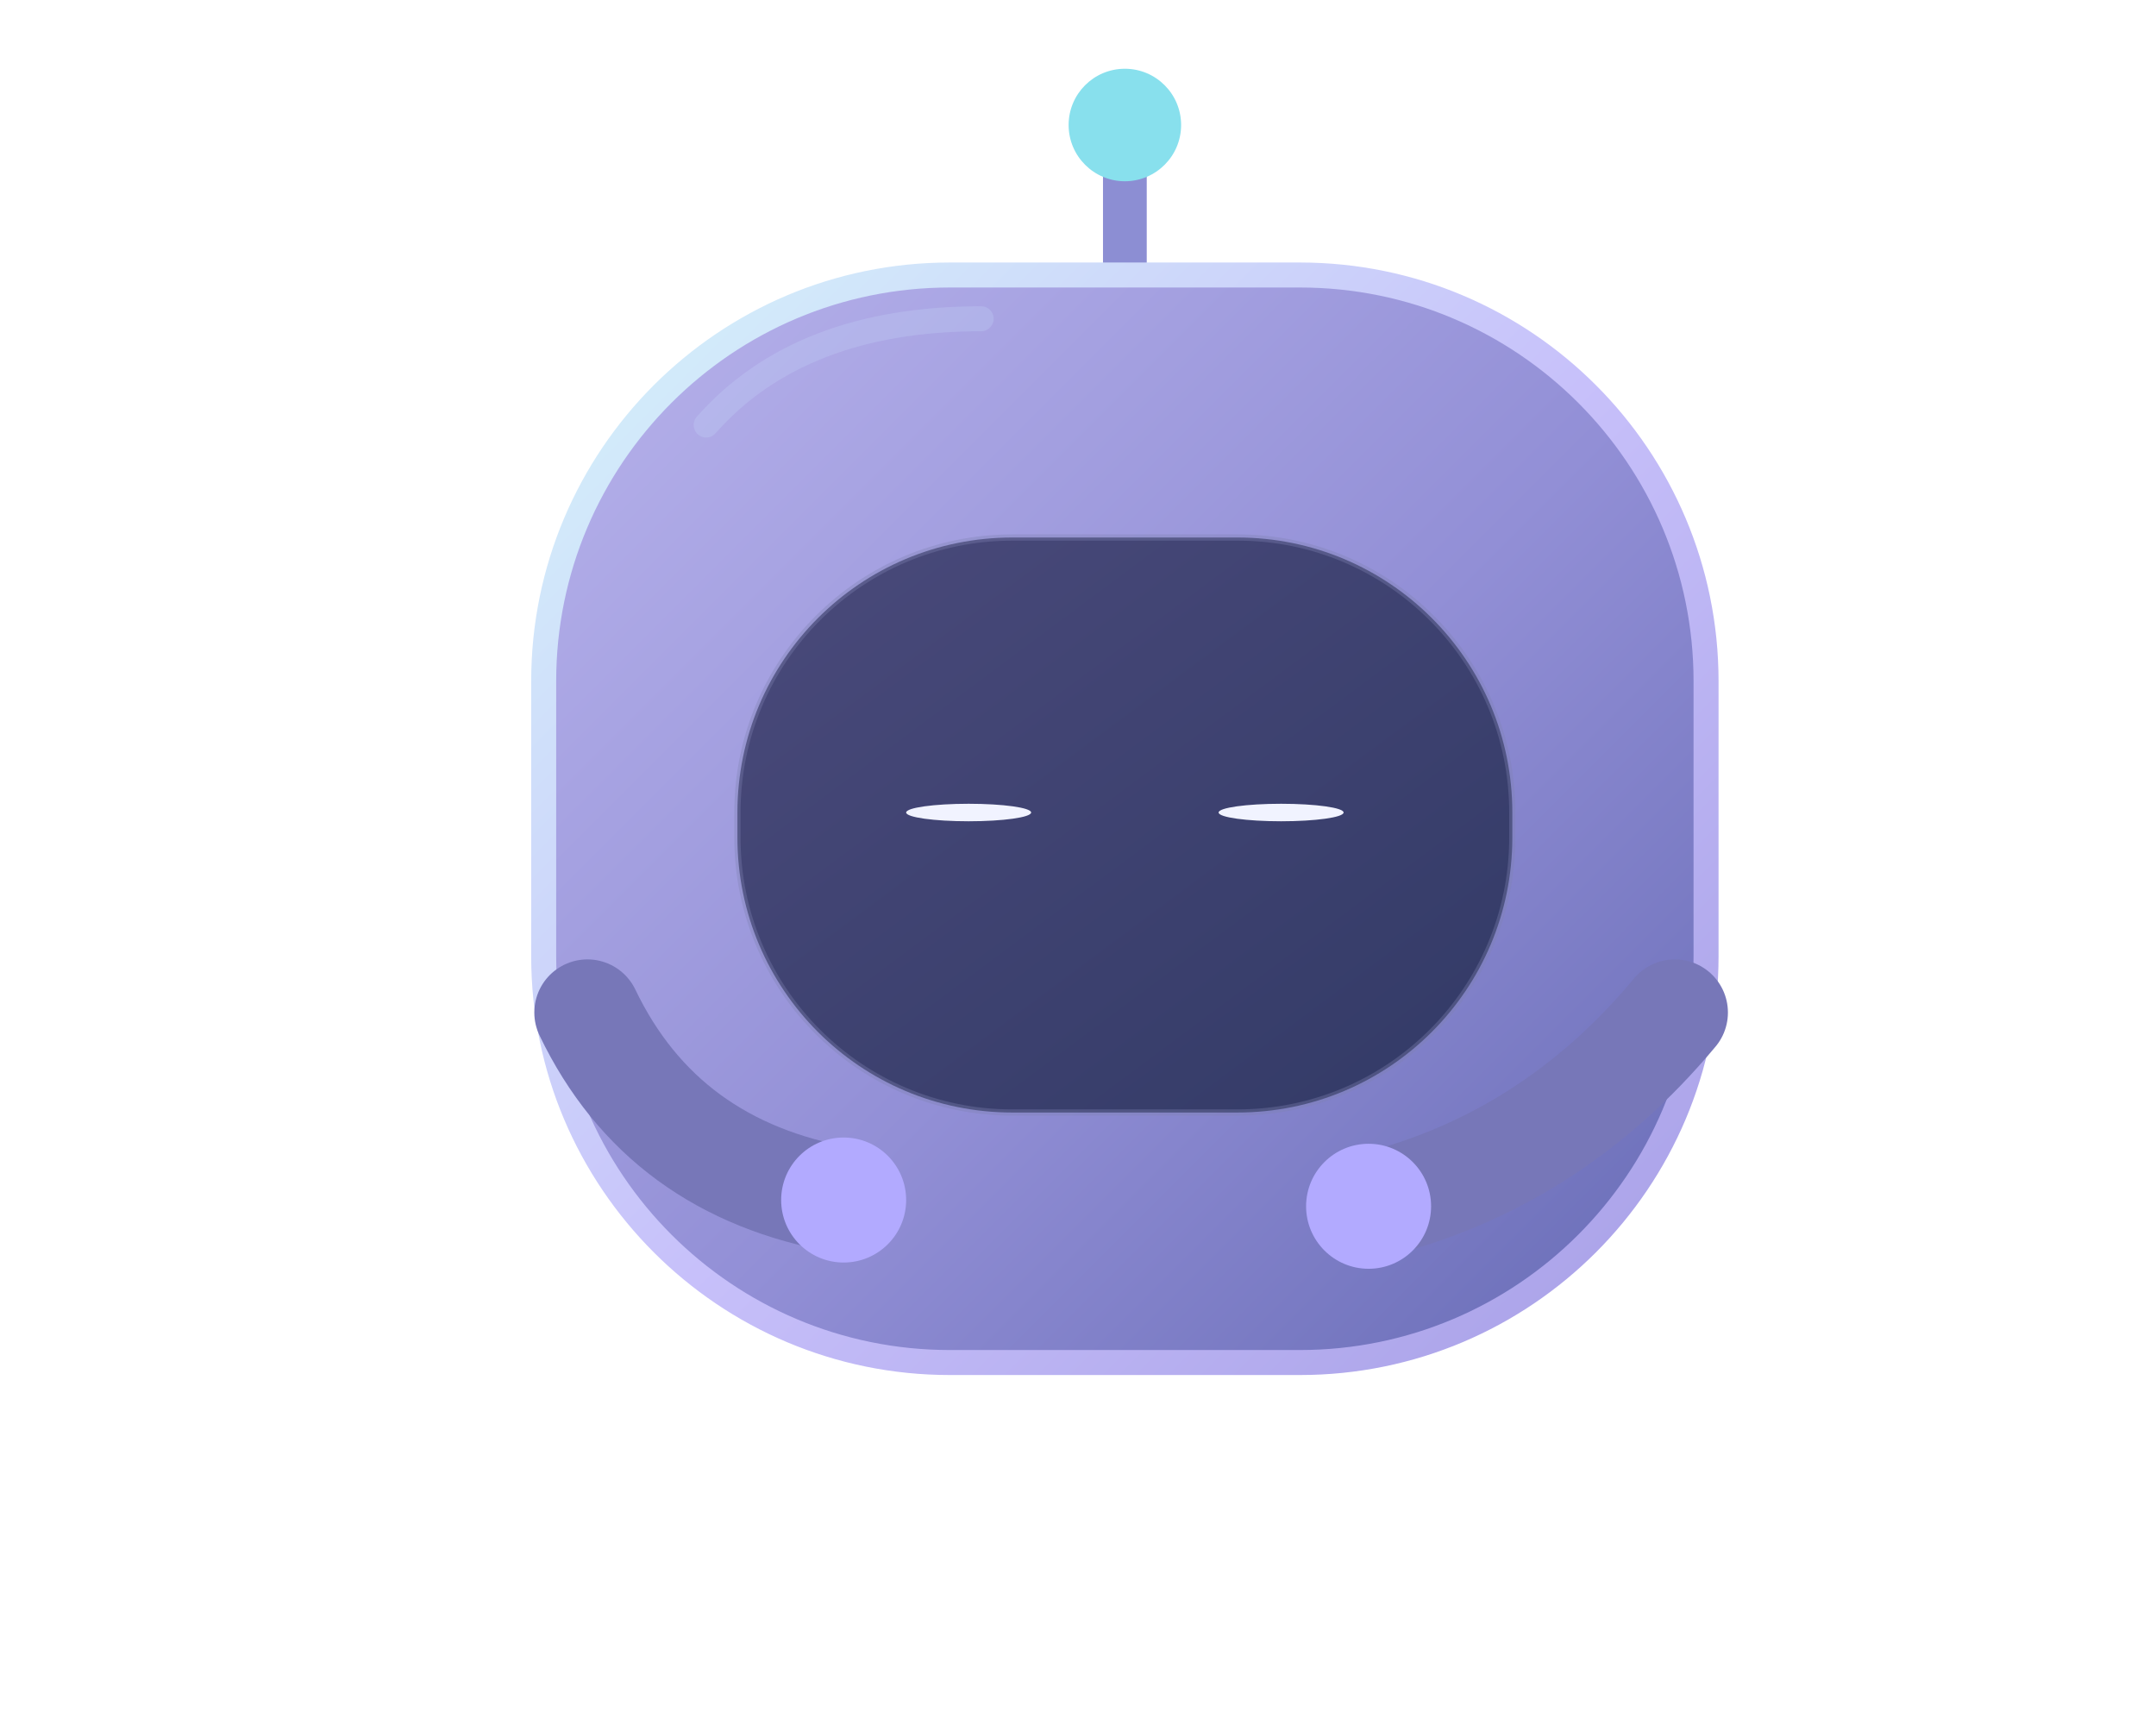
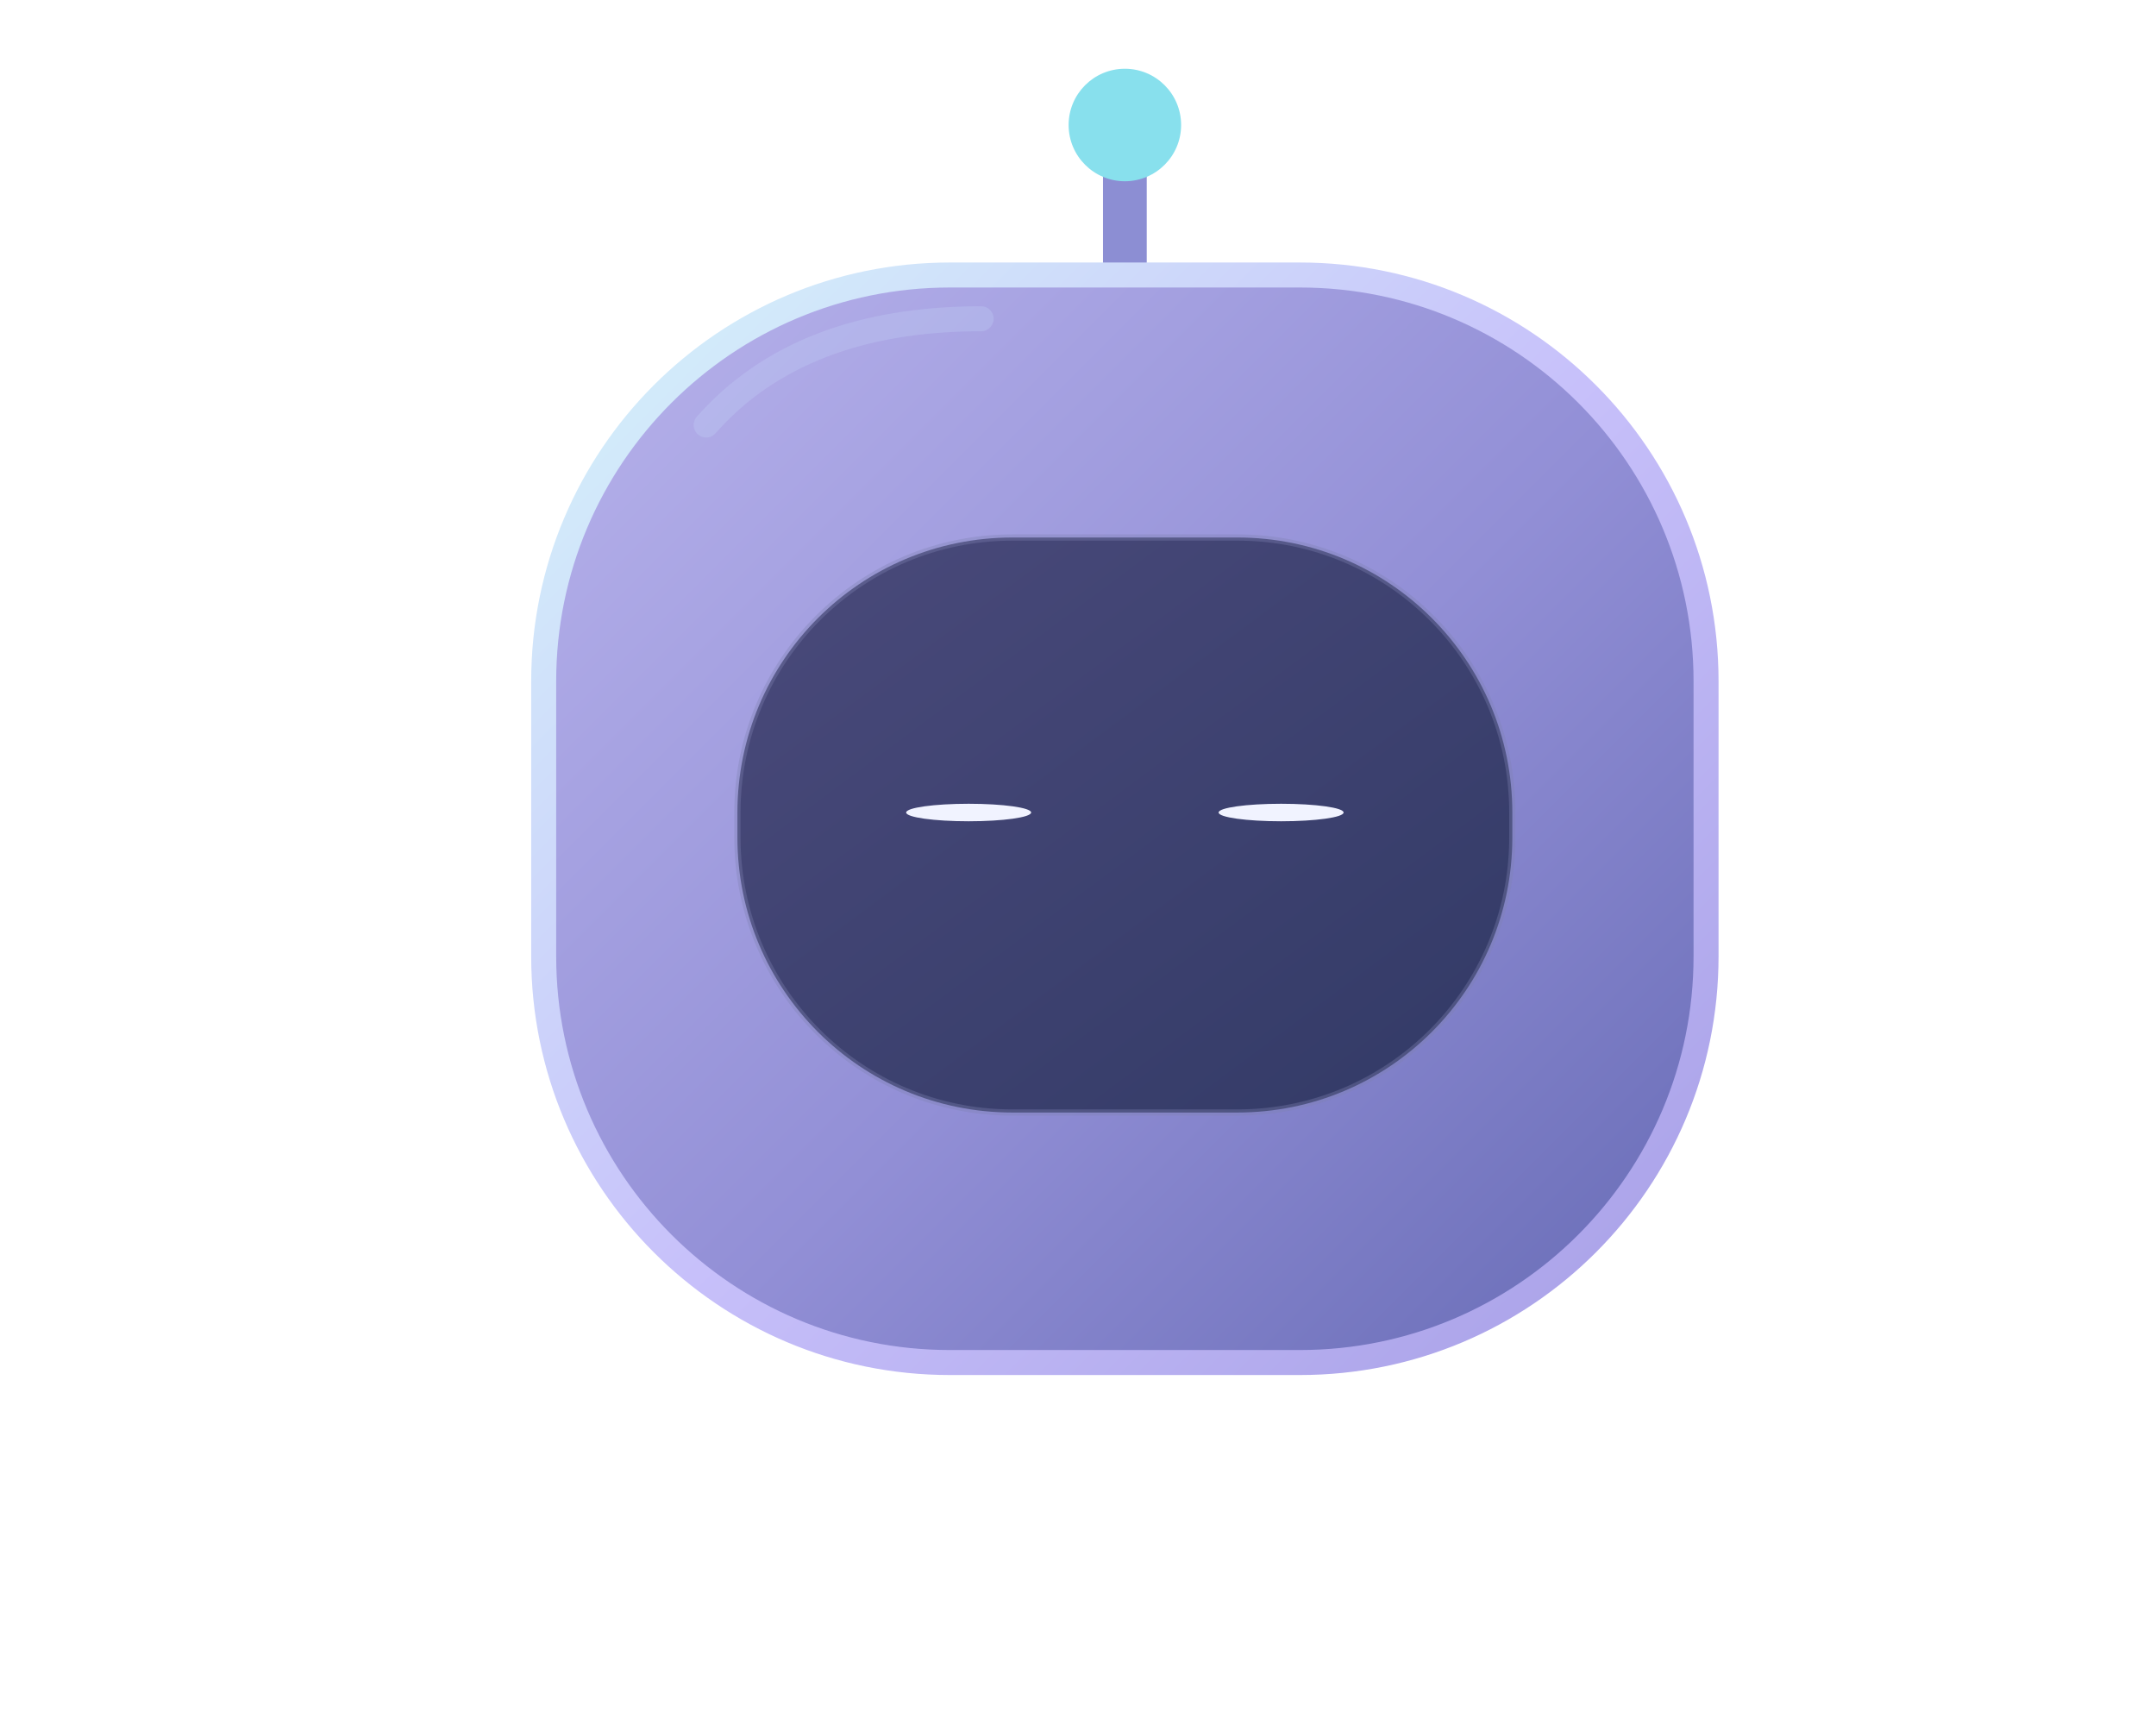
<svg xmlns="http://www.w3.org/2000/svg" width="345" height="275" class="planik-svg" viewBox="35 32 345 275" aria-hidden="true">
  <defs>
    <linearGradient id="planik-body-native" x1="125" y1="75" x2="300" y2="250" gradientUnits="userSpaceOnUse">
      <stop class="planik-body-stop-start" stop-color="#b8b3ec" />
      <stop class="planik-body-stop-mid" offset=".55" stop-color="#928fd6" />
      <stop class="planik-body-stop-end" offset="1" stop-color="#686cb6" />
    </linearGradient>
    <linearGradient id="planik-rim-native" x1="125" y1="75" x2="300" y2="250" gradientUnits="userSpaceOnUse">
      <stop class="planik-rim-stop-start" stop-color="#d5f4fa" />
      <stop class="planik-rim-stop-mid" offset=".52" stop-color="#c7c0fa" />
      <stop class="planik-rim-stop-end" offset="1" stop-color="#a8a0e7" />
    </linearGradient>
    <linearGradient id="planik-screen-native" x1="0" y1="0" x2="1" y2="1">
      <stop class="planik-screen-stop-start" stop-color="#4a4a7b" />
      <stop class="planik-screen-stop-end" offset="1" stop-color="#323a66" />
    </linearGradient>
  </defs>
  <path d="M215 77V58" stroke="#8c8ed3" stroke-width="7" stroke-linecap="round" />
  <circle class="planik-antenna" cx="215" cy="52" r="9" fill="#88e0ed" />
  <rect x="122" y="76" width="186" height="174" rx="65" fill="url(#planik-body-native)" stroke="url(#planik-rim-native)" stroke-width="4" />
  <path d="M148 100Q163 83 192 83" fill="none" stroke="#d0eaff" stroke-opacity=".2" stroke-linecap="round" stroke-width="4" />
  <rect class="planik-faceplate" x="153" y="118" width="124" height="92" rx="44" fill="url(#planik-screen-native)" stroke="#7f81b1" stroke-opacity=".35" stroke-width="1" />
  <g>
    <ellipse class="planik-eye" cx="190" cy="162" rx="10" ry="1.4" fill="#f1f3ff" />
  </g>
  <g>
    <ellipse class="planik-eye" cx="240" cy="162" rx="10" ry="1.4" fill="#f1f3ff" />
  </g>
-   <g class="planik-resting-arms">
-     <g class="planik-hover-left">
-       <path d="M129 194Q141 219 170 224" fill="none" stroke="#7777b8" stroke-width="17" stroke-linecap="round" />
-       <circle cx="170" cy="224" r="10" fill="#b2aaff" />
-     </g>
-     <g class="planik-hover-right">
-       <path d="M303 194Q283 218 254 225" fill="none" stroke="#7777b8" stroke-width="17" stroke-linecap="round" />
-       <circle cx="254" cy="225" r="10" fill="#b2aaff" />
-     </g>
-   </g>
</svg>
